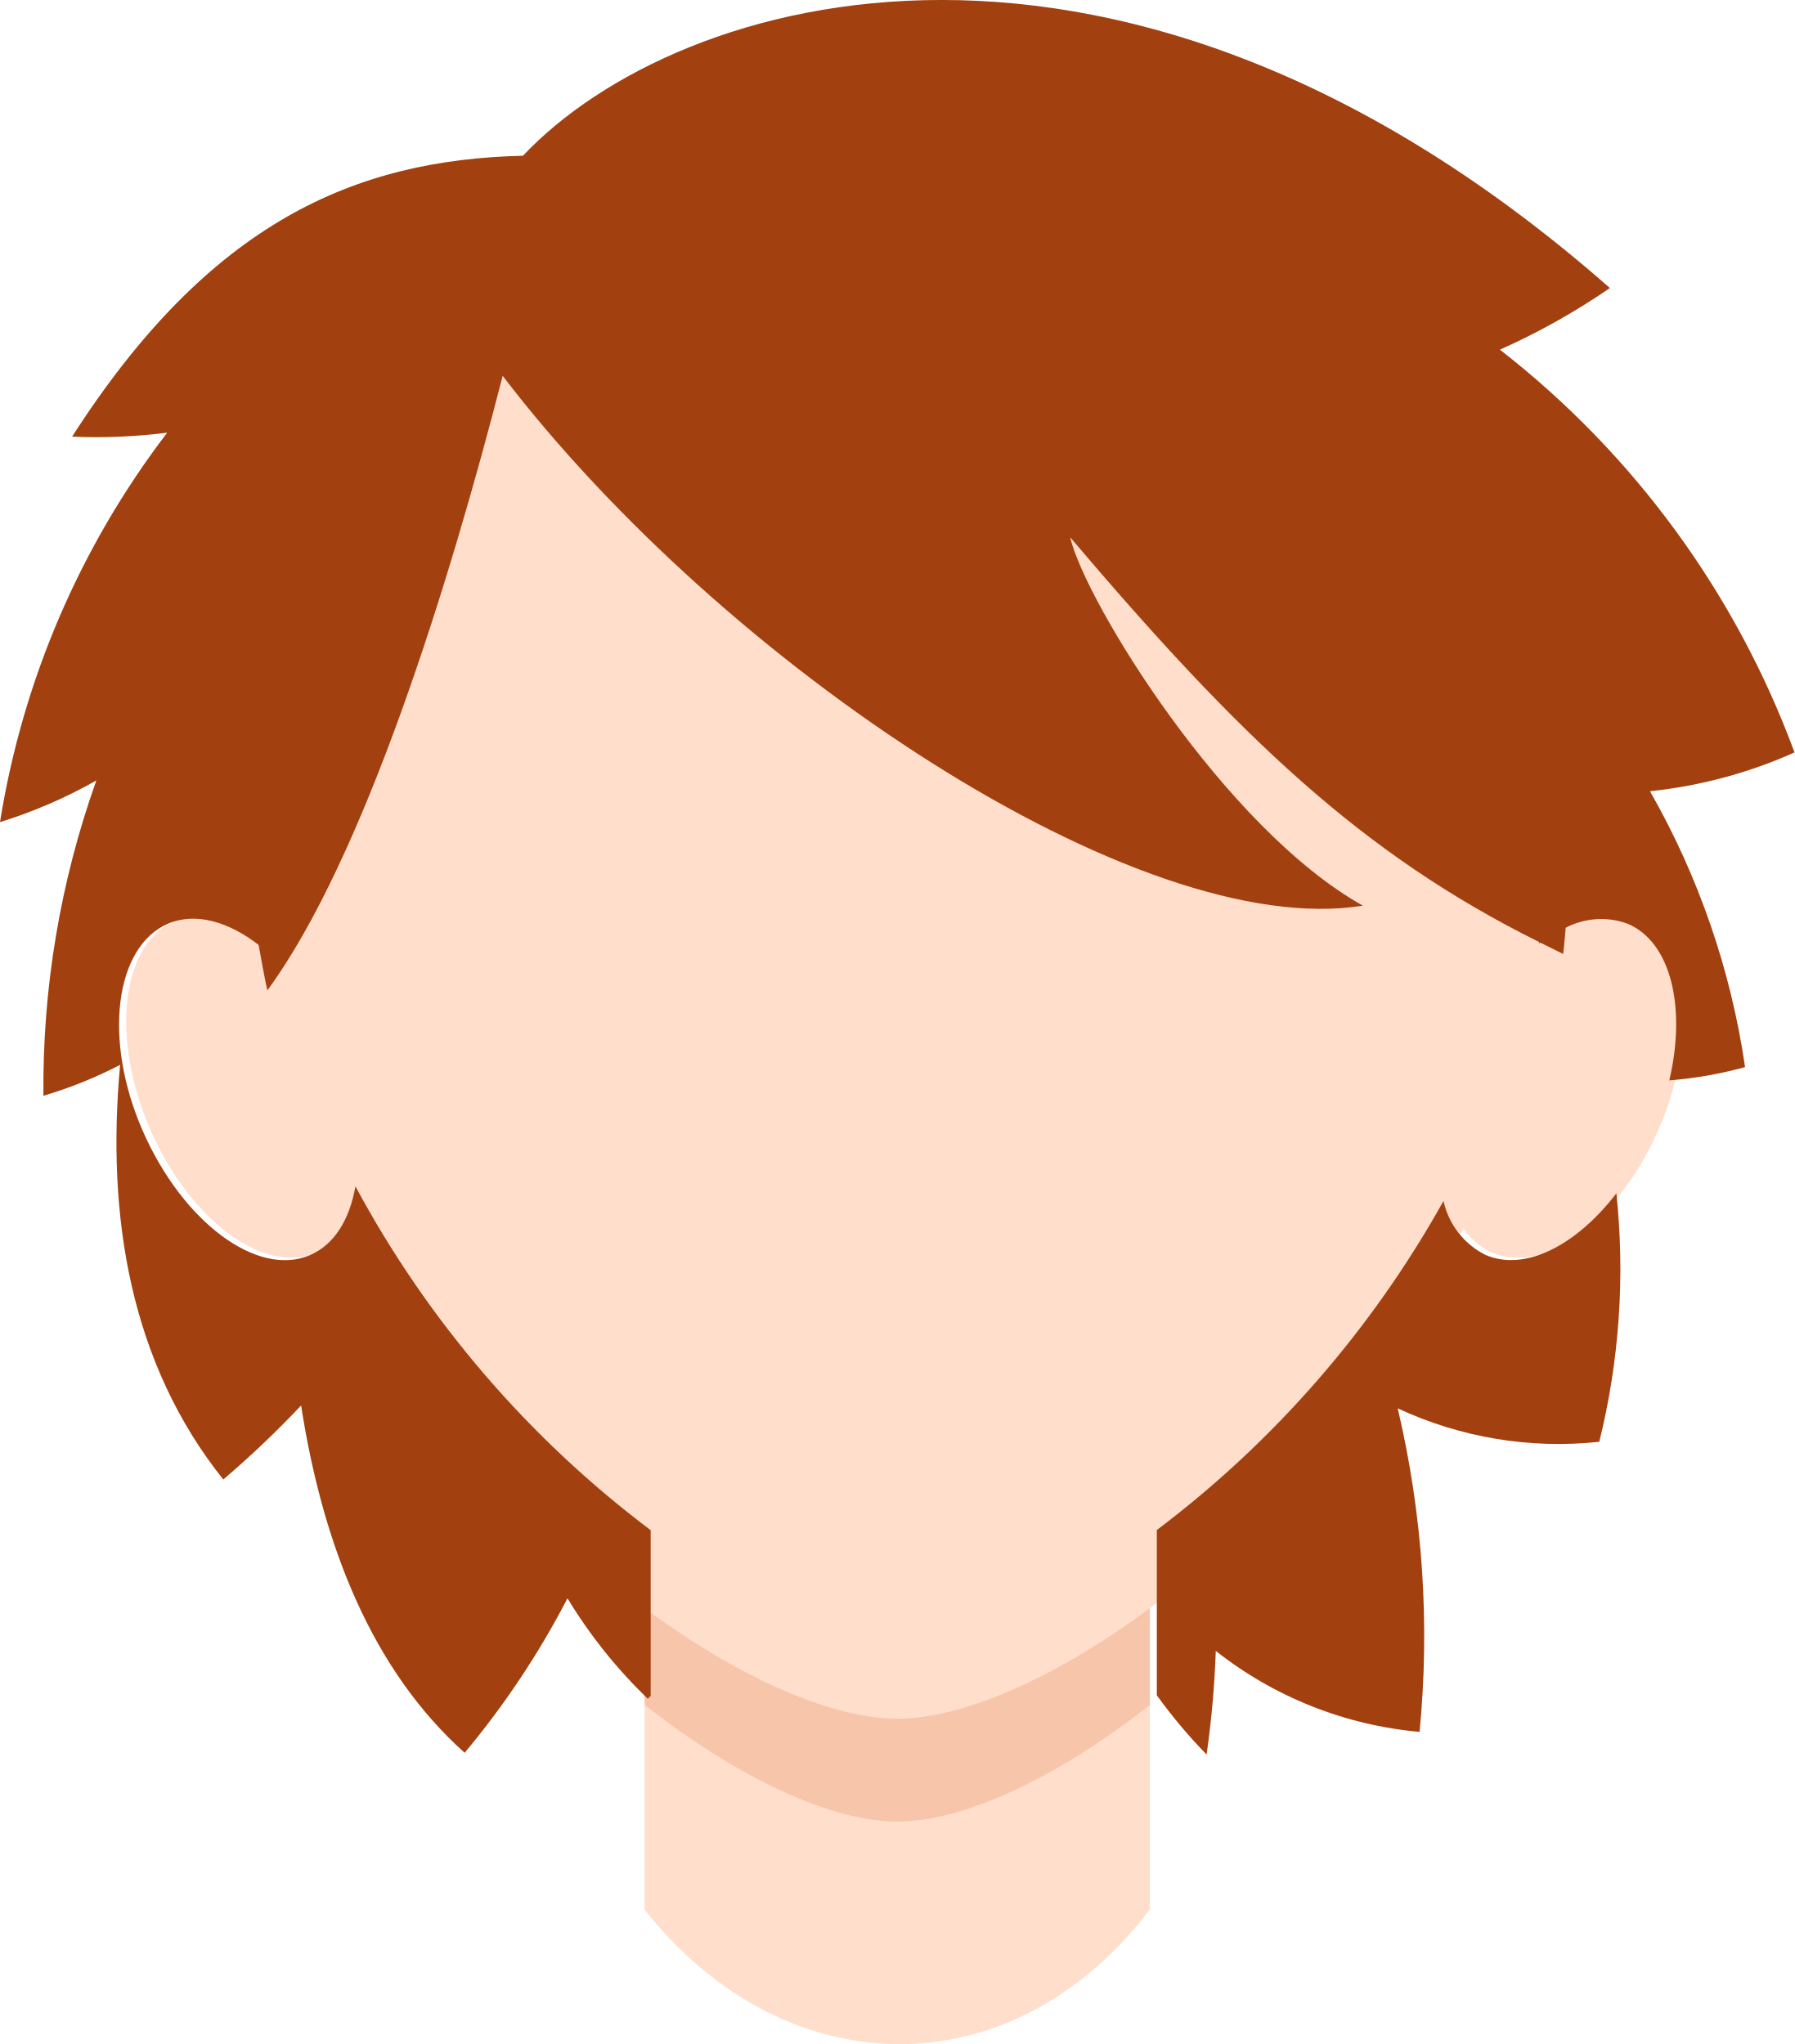
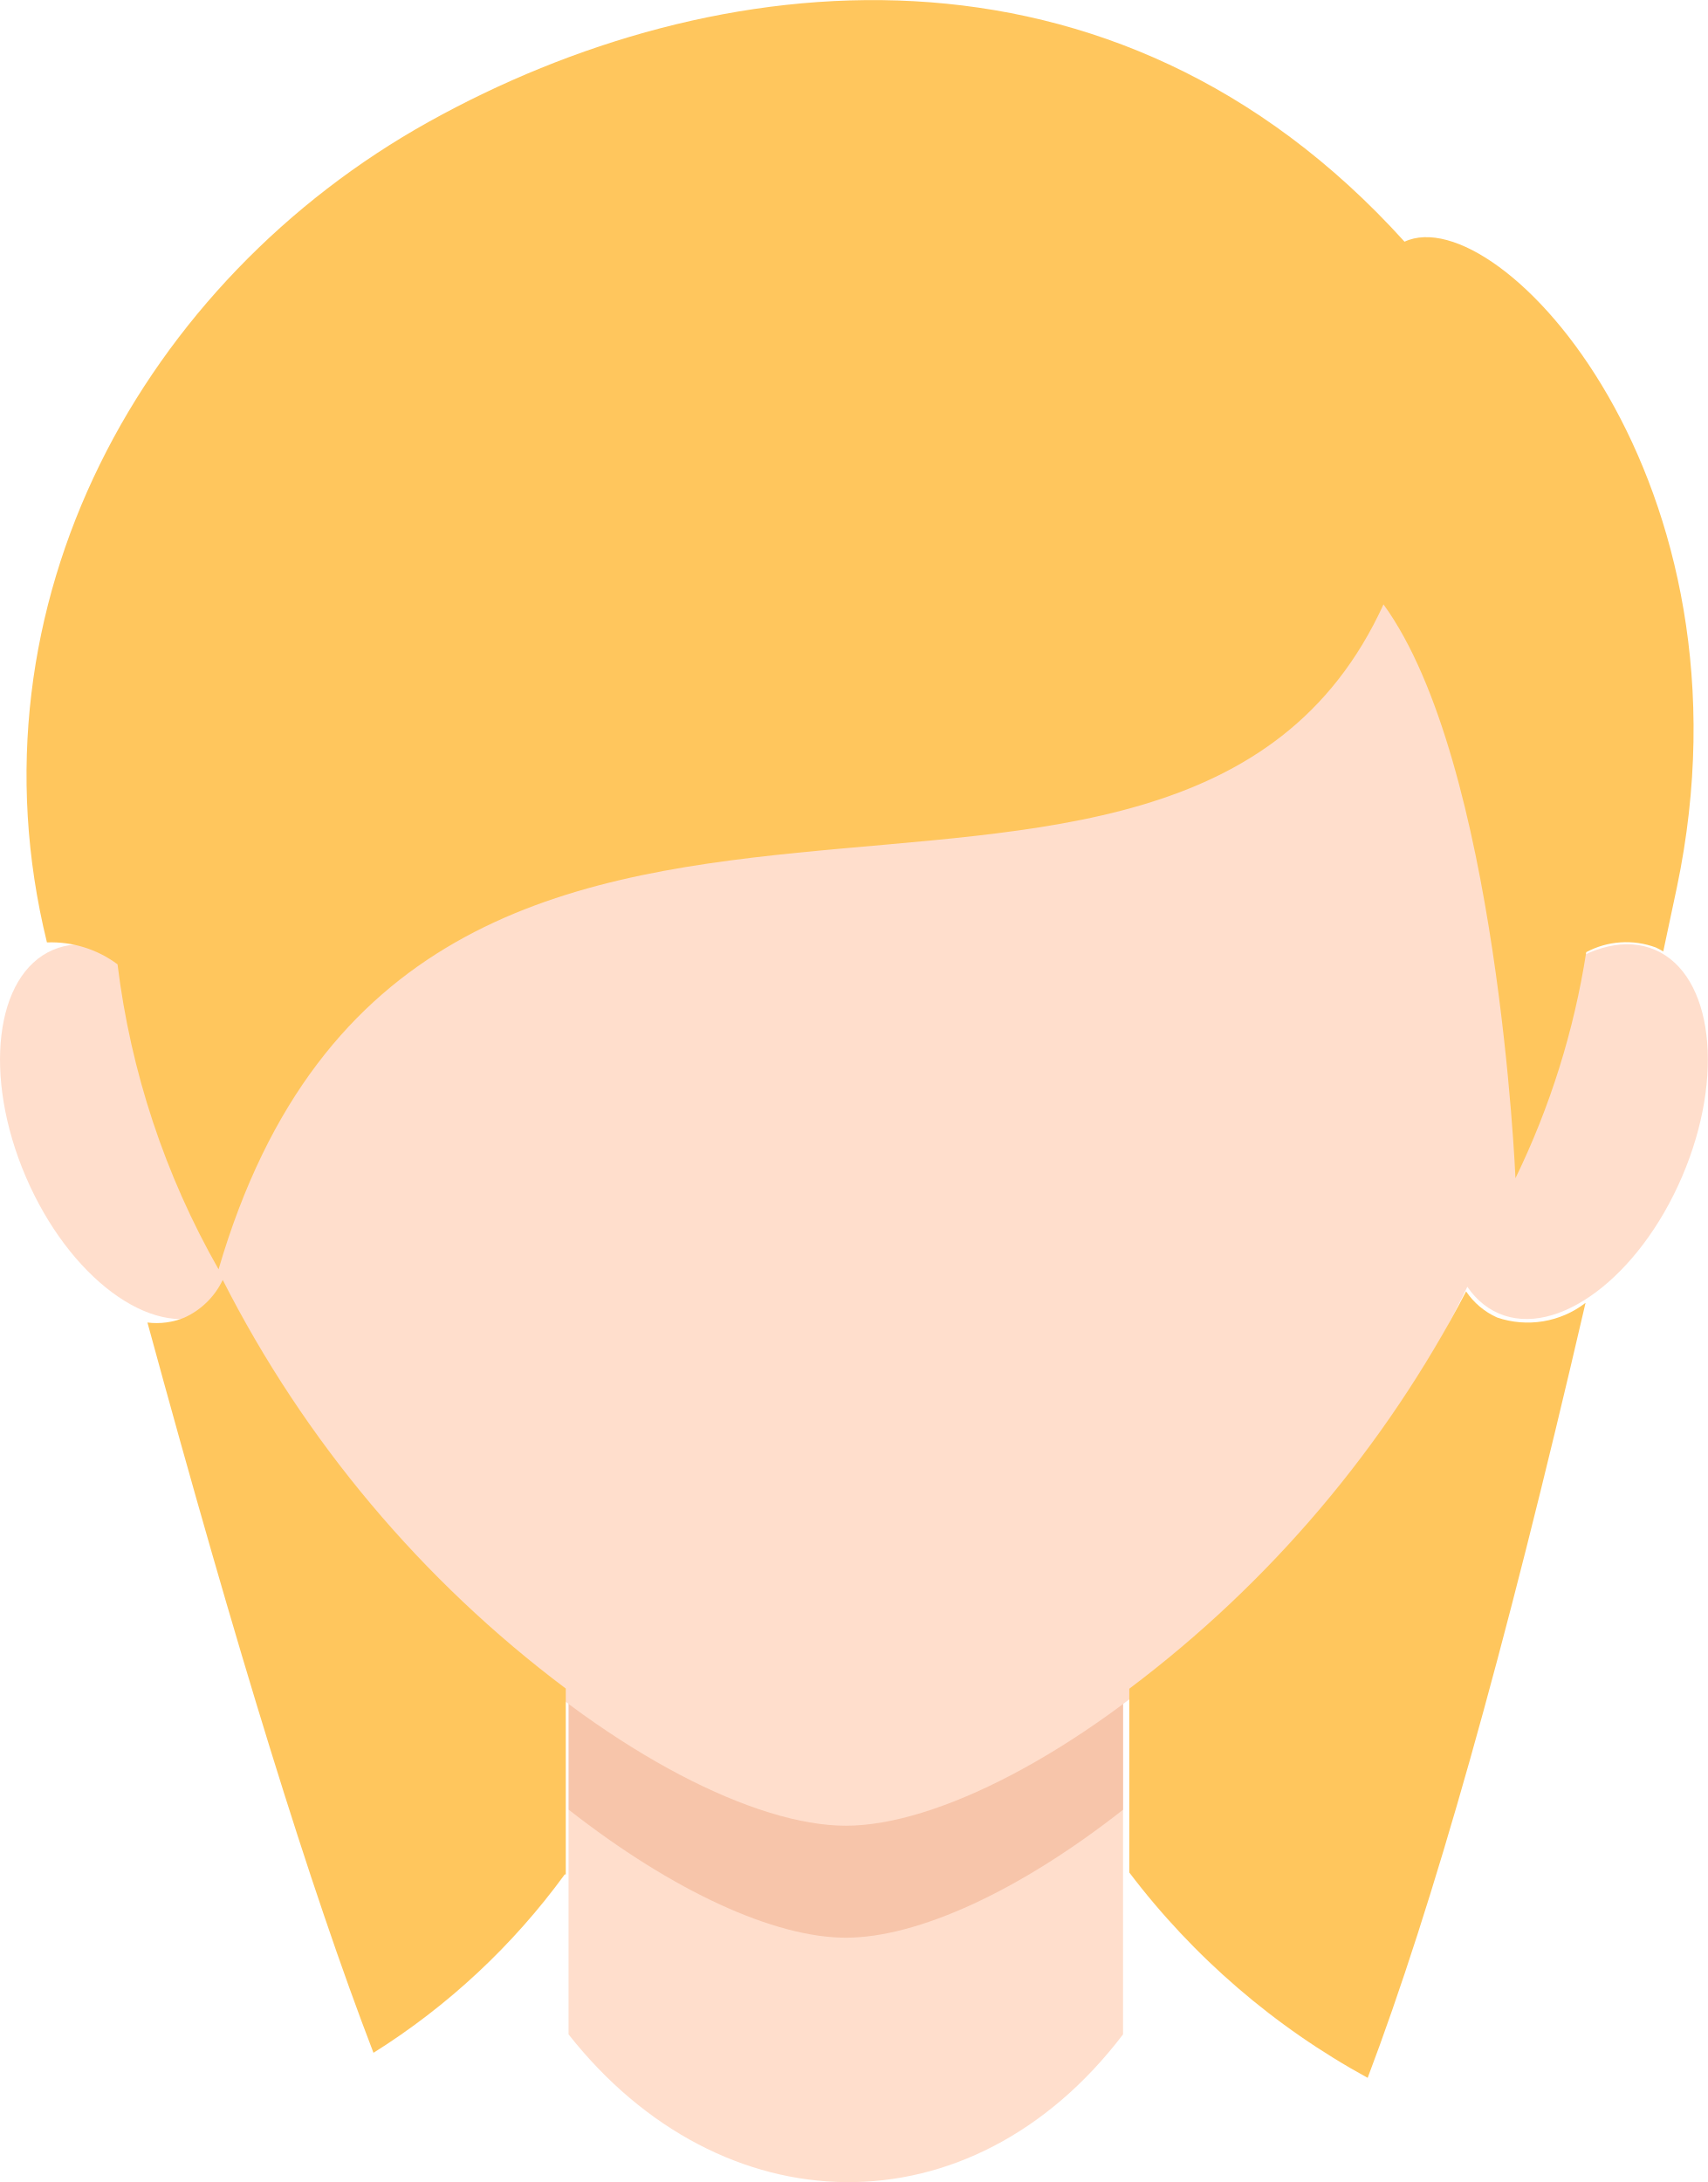
- <svg xmlns="http://www.w3.org/2000/svg" viewBox="0 0 113.24 129.01">
+ <svg xmlns="http://www.w3.org/2000/svg" viewBox="0 0 98.22 125.49">
  <defs>
-     <style>.cls-1,.cls-3{fill:#ffdecc;}.cls-1,.cls-2,.cls-4{fill-rule:evenodd;}.cls-2{fill:#f7c5aa;}.cls-4{fill:#a2400f;}</style>
+     <style>.cls-1,.cls-3{fill:#ffdecc;}.cls-1,.cls-2{fill-rule:evenodd;}.cls-2{fill:#f7c5aa;}.cls-4{fill:#ffc65d;}</style>
  </defs>
  <g id="Capa_2" data-name="Capa 2">
    <g id="Capa_1-2" data-name="Capa 1">
-       <path class="cls-1" d="M72.56,81.46v39.06c-8.77,11.53-23.12,11.13-31.89,0V81.46C40.68,60.37,72.56,60.37,72.56,81.46Z" />
-       <path class="cls-2" d="M72.56,81.46v26.15c-6,4.72-11.85,7.36-15.94,7.36s-9.91-2.64-15.94-7.36V81.46C40.68,60.37,72.56,60.37,72.56,81.46Z" />
-       <path class="cls-1" d="M56.62,108.48c-10.38,0-32.31-16.32-39.09-39.69-6.84-23.6,6-57.45,39.09-57.45s45.93,33.85,39.09,57.45C88.93,92.16,67,108.48,56.62,108.48Z" />
-       <ellipse class="cls-3" cx="15.5" cy="68.61" rx="6.58" ry="11.38" transform="translate(-25.82 11.68) rotate(-23.24)" />
-       <ellipse class="cls-3" cx="98.66" cy="68.61" rx="11.38" ry="6.58" transform="translate(-3.32 132.19) rotate(-66.76)" />
-       <path class="cls-4" d="M93.75,79.21a5,5,0,0,1-2.66-3.41A66.73,66.73,0,0,1,73,96.57V107a32.93,32.93,0,0,0,3.14,3.74,61,61,0,0,0,.58-6.54,24.23,24.23,0,0,0,12.86,5.11A62.58,62.58,0,0,0,88.2,88.89,24,24,0,0,0,100.92,91,45.4,45.4,0,0,0,102,75.32C99.47,78.61,96.23,80.28,93.75,79.21Z" />
-       <path class="cls-4" d="M113.24,47.49A57.36,57.36,0,0,0,94.65,22.07a43.6,43.6,0,0,0,6.94-3.89C70.88-8.82,42.77-.52,33,9.83,22.43,10.08,13.24,14,4.55,27.56a35.69,35.69,0,0,0,6-.25A54.7,54.7,0,0,0,0,51.89a31,31,0,0,0,6.08-2.63A57.56,57.56,0,0,0,2.74,69.16a27.11,27.11,0,0,0,4.84-1.95c-.89,9.64.68,18.87,6.51,26.17A62.11,62.11,0,0,0,19,88.71c1.4,9,4.55,16.75,10.32,21.92a53.77,53.77,0,0,0,6.49-9.75,31.33,31.33,0,0,0,5.08,6.35l.11-.15.06,0V96.58a66.69,66.69,0,0,1-18.63-21.7c-.37,2.09-1.33,3.68-2.87,4.34C16.24,80.65,11.52,77.13,9,71.36S7.26,59.74,10.6,58.3c1.71-.73,3.78-.16,5.72,1.34.17.95.34,1.9.55,2.87C23,54.16,28.39,36.71,31.72,23.72,45.69,42,71.89,59.45,86,57.16,77.3,52.3,68.49,38,67.53,33.91c10.7,12.61,18.41,20,29.6,25.55v.09l.08-.05,1.43.71c.07-.55.11-1.1.16-1.65a4.81,4.81,0,0,1,3.93-.25c2.72,1.17,3.69,5.27,2.61,9.88a25.51,25.51,0,0,0,4.78-.84,49.58,49.58,0,0,0-6-17.41A29.93,29.93,0,0,0,113.24,47.49Z" />
+       <path class="cls-1" d="M64.59,77.93V117c-8.77,11.53-23.12,11.13-31.89,0V77.93C32.71,56.84,64.59,56.84,64.59,77.93Z" />
+       <path class="cls-2" d="M64.59,77.93v26.15c-6,4.72-11.85,7.36-15.94,7.36s-9.91-2.64-15.94-7.36V77.93C32.71,56.84,64.59,56.84,64.59,77.93Z" />
+       <path class="cls-1" d="M48.65,105C38.27,105,16.34,88.63,9.56,65.26,2.72,41.66,15.61,7.8,48.65,7.8S94.58,41.66,87.74,65.26C81,88.63,59,105,48.65,105Z" />
+       <ellipse class="cls-3" cx="7.53" cy="65.09" rx="6.58" ry="11.38" transform="translate(-25.07 8.25) rotate(-23.24)" />
+       <ellipse class="cls-3" cx="90.69" cy="65.09" rx="11.38" ry="6.58" transform="translate(-4.9 122.73) rotate(-66.76)" />
+       <path class="cls-4" d="M80.78,13.9C64-4.66,41.07-2.12,24.67,7S-2.09,34.72,2.7,54.2a6.38,6.38,0,0,1,4.06,1.26A47,47,0,0,0,12.57,73c11.44-39.14,55-12,67-38.24,6.59,9.06,7.59,33,7.59,33a45.85,45.85,0,0,0,4.07-13,4.9,4.9,0,0,1,4-.27,3.93,3.93,0,0,1,.43.23l.78-3.67C101.34,27.75,86.24,11.35,80.78,13.9Z" />
+       <path class="cls-4" d="M86.1,75.77a4.25,4.25,0,0,1-1.78-1.5A67.75,67.75,0,0,1,64.95,97.12v10.57A43.22,43.22,0,0,0,78.66,119.5c3.74-9.89,7.79-24.11,12.53-44.57A5.45,5.45,0,0,1,86.1,75.77Z" />
+       <path class="cls-4" d="M12.81,73.61a4.5,4.5,0,0,1-2.19,2.16,4.2,4.2,0,0,1-2.14.29c5.18,19,9.33,32.44,13,42a39.74,39.74,0,0,0,11-10.26l.06,0V97.11A67.7,67.7,0,0,1,12.81,73.61Z" />
    </g>
  </g>
</svg>
